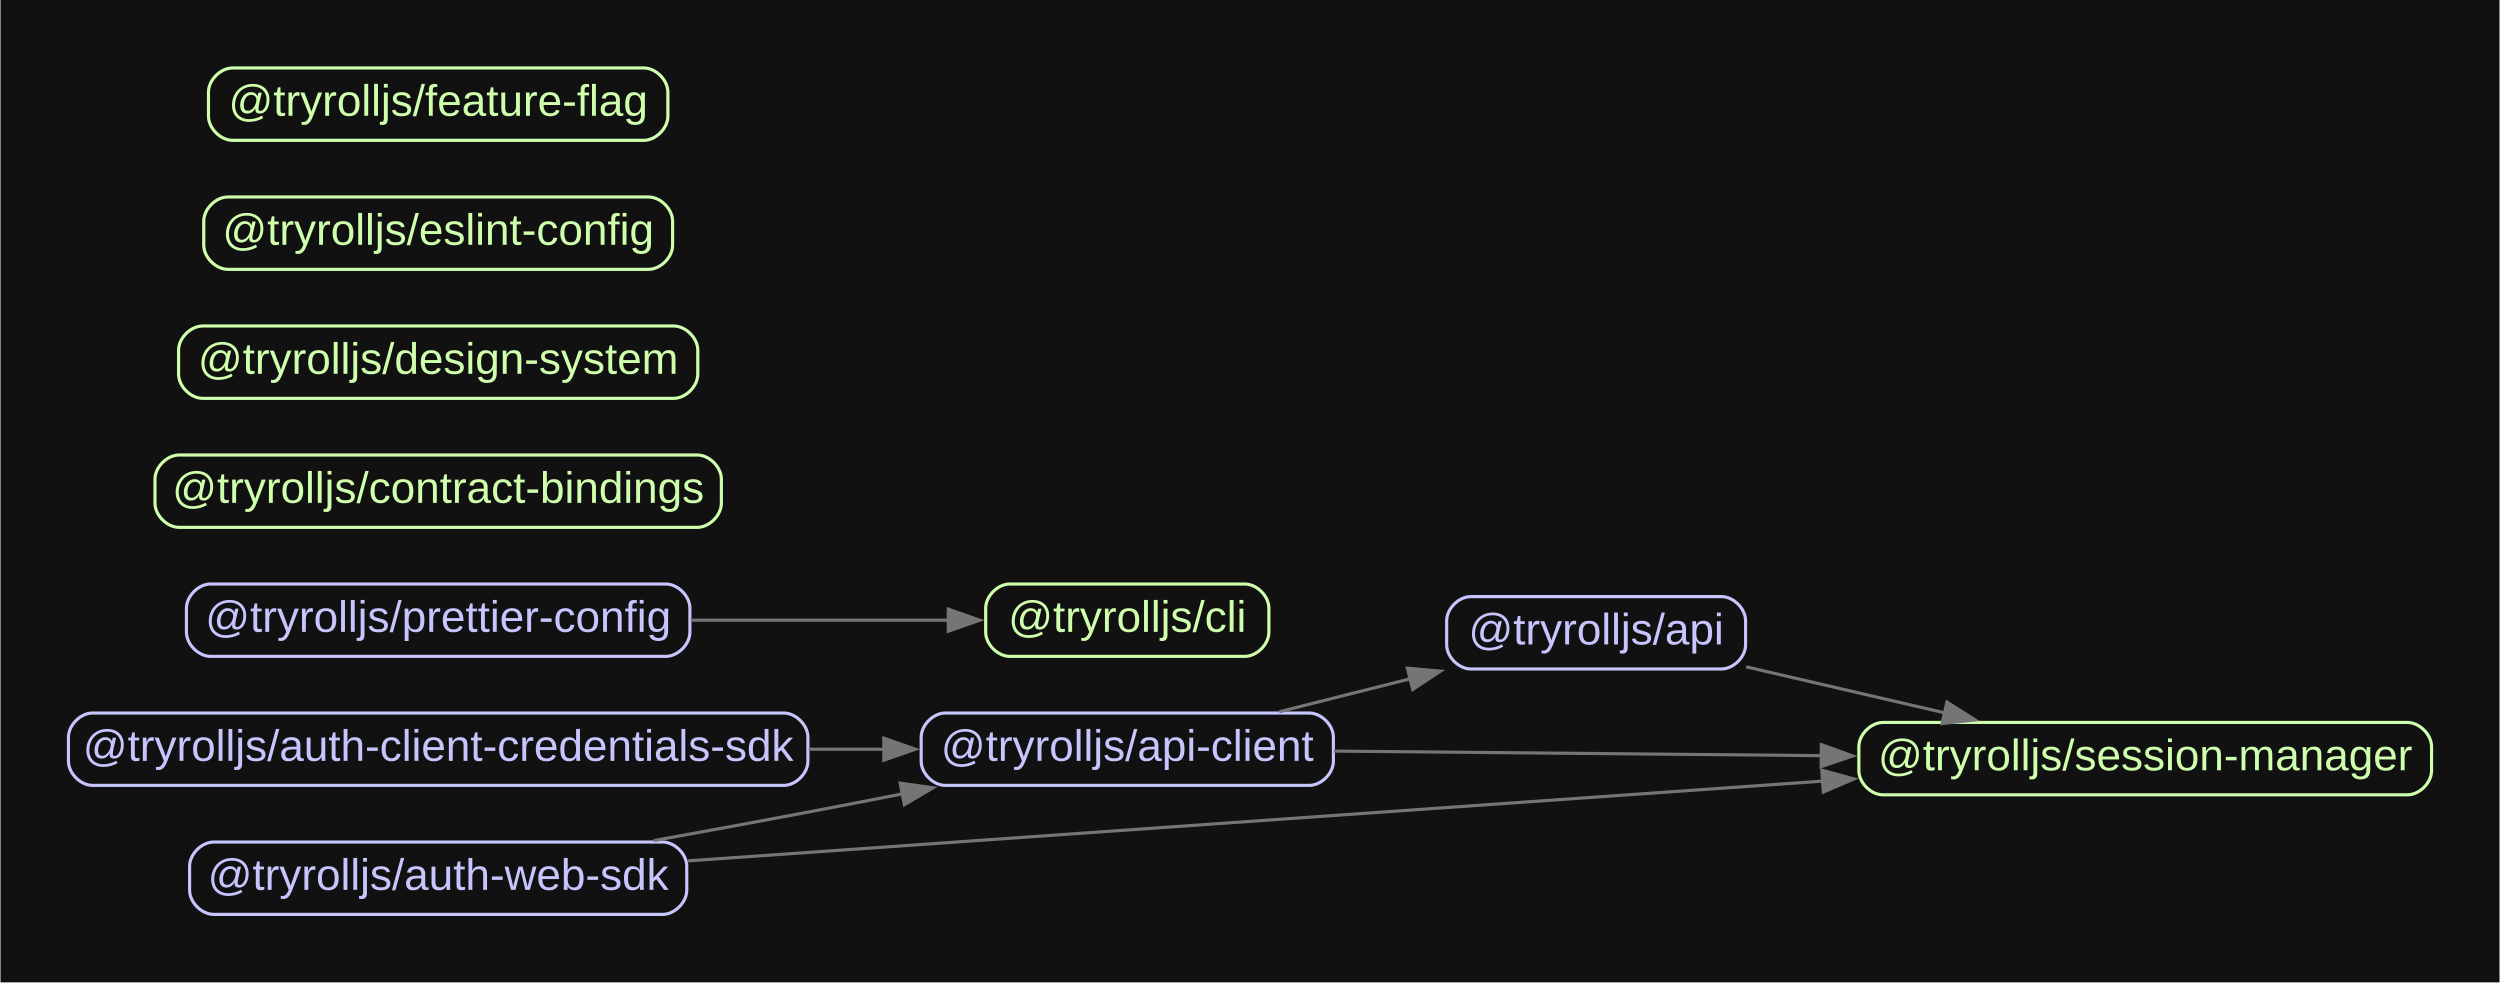
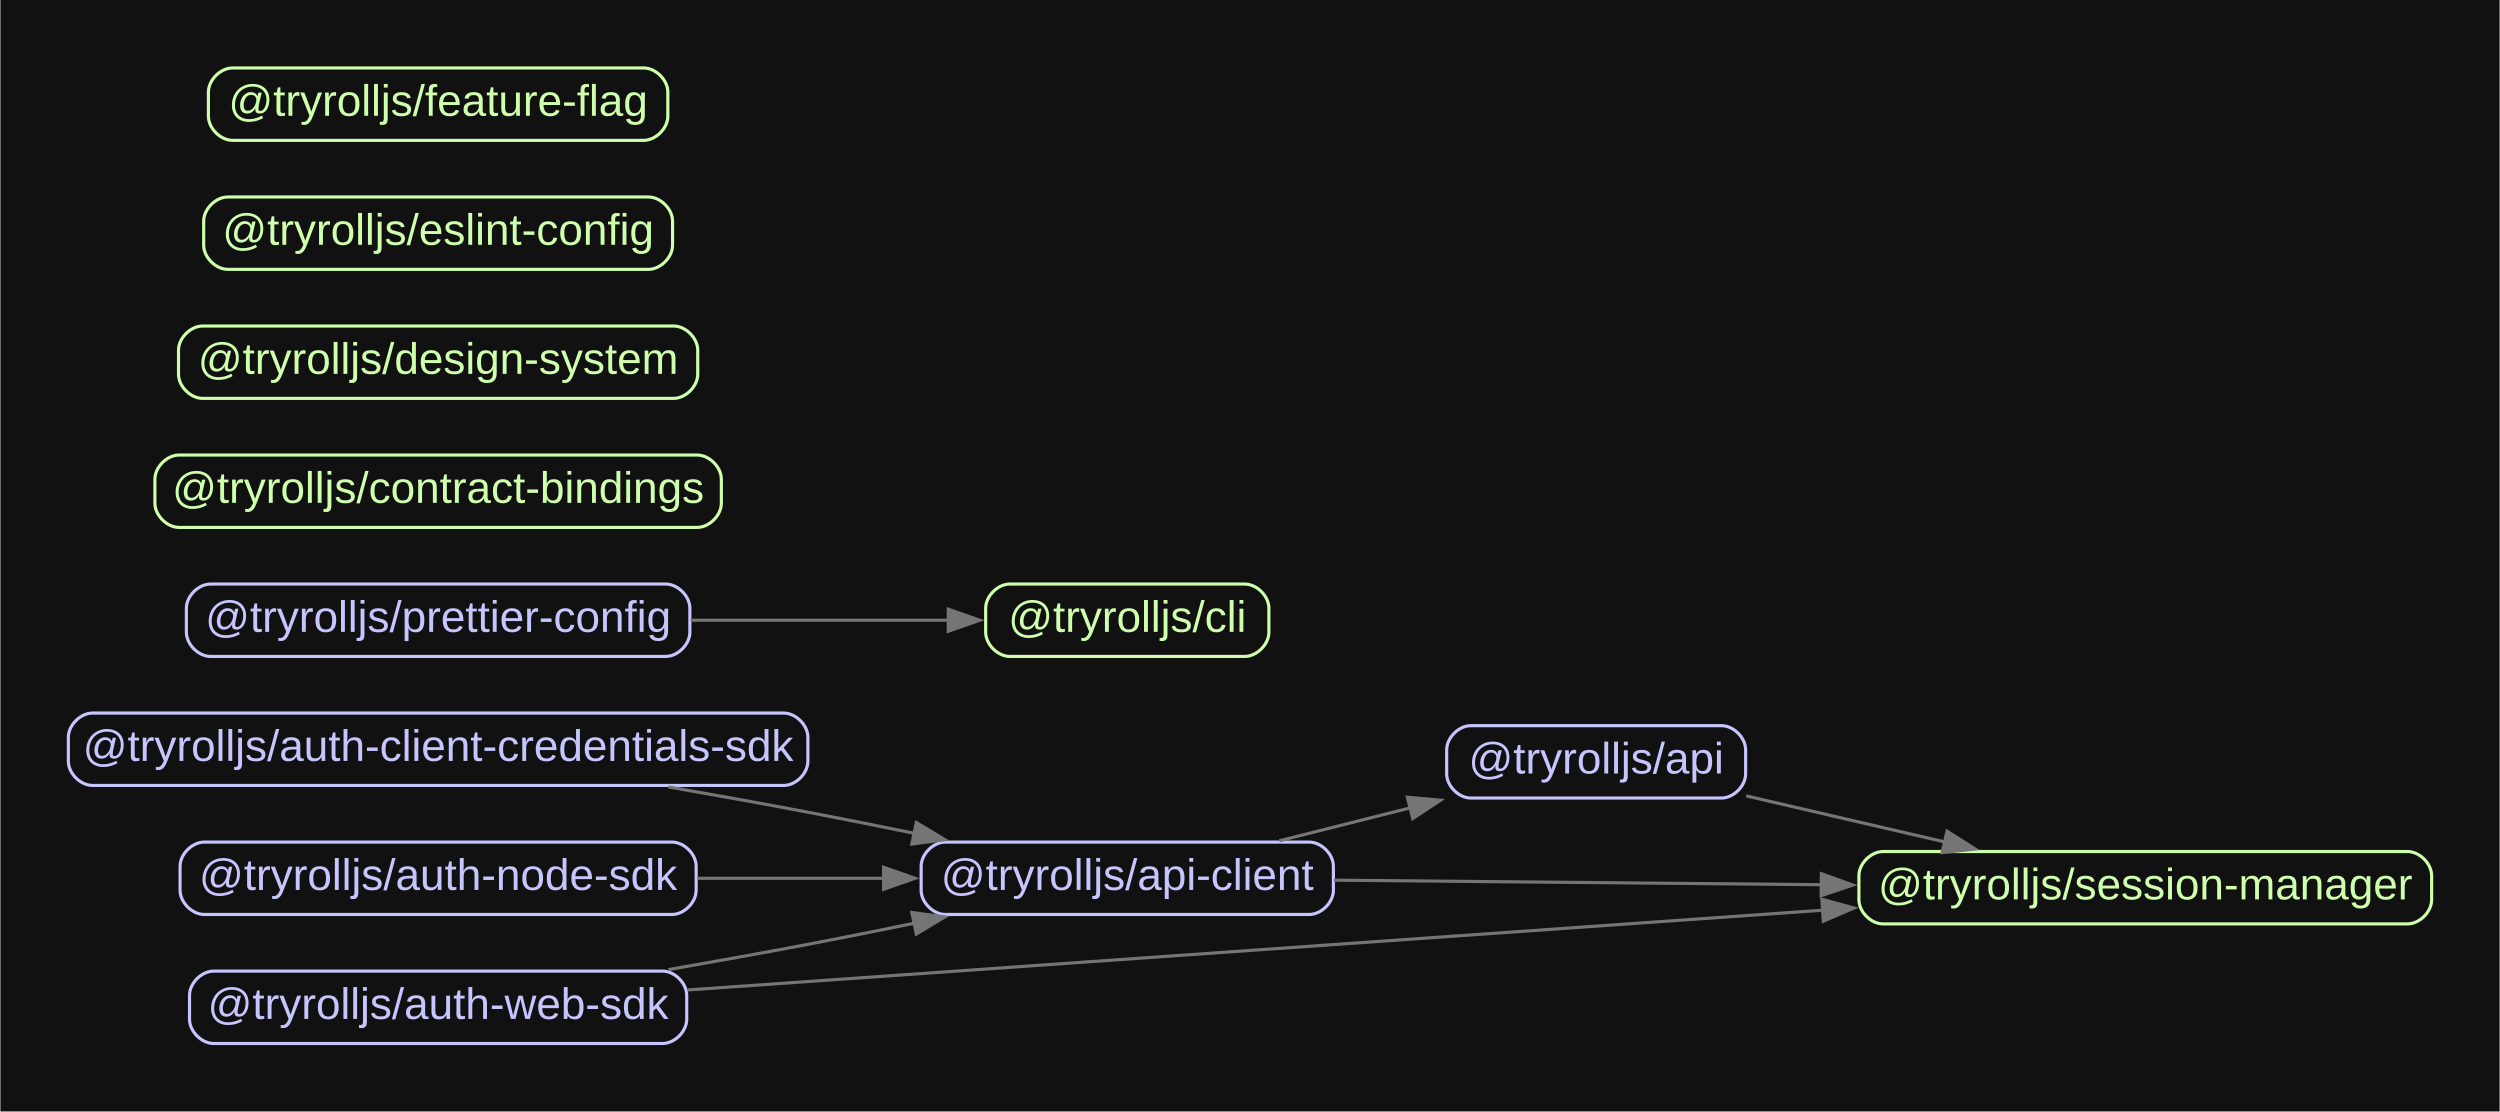
- <svg xmlns="http://www.w3.org/2000/svg" width="794pt" height="312pt" viewBox="0.00 0.00 794.20 312.20">
-   <g id="graph0" class="graph" transform="scale(1 1) rotate(0) translate(21.6 290.6)">
-     <polygon fill="#111111" stroke="none" points="-21.6,21.6 -21.6,-290.6 772.6,-290.6 772.6,21.6 -21.6,21.6" />
+ <svg xmlns="http://www.w3.org/2000/svg" width="794pt" height="353pt" viewBox="0.00 0.00 794.20 353.20">
+   <g id="graph0" class="graph" transform="scale(1 1) rotate(0) translate(21.6 331.6)">
+     <polygon fill="#111111" stroke="none" points="-21.6,21.6 -21.6,-331.6 772.6,-331.6 772.6,21.6 -21.6,21.6" />
    <g id="node1" class="node">
      <path fill="none" stroke="#c6c5fe" d="M525.33,-101C525.33,-101 445.67,-101 445.67,-101 441.83,-101 438,-97.17 438,-93.33 438,-93.33 438,-85.67 438,-85.67 438,-81.83 441.83,-78 445.67,-78 445.67,-78 525.33,-78 525.33,-78 529.17,-78 533,-81.83 533,-85.67 533,-85.67 533,-93.33 533,-93.33 533,-97.17 529.17,-101 525.33,-101" />
      <text text-anchor="middle" x="485.5" y="-85.8" font-family="Arial" font-size="14.00" fill="#c6c5fe">@tryrolljs/api</text>
    </g>
    <g id="node2" class="node">
      <path fill="none" stroke="#cfffac" d="M743.33,-61C743.33,-61 576.67,-61 576.67,-61 572.83,-61 569,-57.17 569,-53.33 569,-53.33 569,-45.67 569,-45.67 569,-41.83 572.83,-38 576.67,-38 576.67,-38 743.33,-38 743.33,-38 747.17,-38 751,-41.83 751,-45.67 751,-45.67 751,-53.33 751,-53.33 751,-57.17 747.17,-61 743.33,-61" />
      <text text-anchor="middle" x="660" y="-45.8" font-family="Arial" font-size="14.00" fill="#cfffac">@tryrolljs/session-manager</text>
    </g>
    <g id="edge1" class="edge">
      <path fill="none" stroke="#757575" d="M533.18,-78.68C552.63,-74.16 575.52,-68.86 596.39,-64.02" />
      <polygon fill="#757575" stroke="#757575" points="597,-67.47 605.95,-61.8 595.42,-60.65 597,-67.47" />
    </g>
    <g id="node3" class="node">
      <path fill="none" stroke="#c6c5fe" d="M394.33,-64C394.33,-64 278.67,-64 278.67,-64 274.83,-64 271,-60.17 271,-56.33 271,-56.33 271,-48.67 271,-48.67 271,-44.83 274.83,-41 278.67,-41 278.67,-41 394.33,-41 394.33,-41 398.17,-41 402,-44.83 402,-48.67 402,-48.67 402,-56.33 402,-56.33 402,-60.17 398.17,-64 394.33,-64" />
      <text text-anchor="middle" x="336.5" y="-48.8" font-family="Arial" font-size="14.00" fill="#c6c5fe">@tryrolljs/api-client</text>
    </g>
    <g id="edge2" class="edge">
      <path fill="none" stroke="#757575" d="M384.82,-64.41C398.13,-67.76 412.76,-71.44 426.62,-74.93" />
      <polygon fill="#757575" stroke="#757575" points="425.5,-78.26 436.05,-77.31 427.21,-71.47 425.5,-78.26" />
    </g>
    <g id="edge3" class="edge">
      <path fill="none" stroke="#757575" d="M402.17,-51.9C446.58,-51.48 506.44,-50.92 557.2,-50.45" />
      <polygon fill="#757575" stroke="#757575" points="557.07,-53.95 567.04,-50.36 557,-46.95 557.07,-53.95" />
    </g>
    <g id="node4" class="node">
-       <path fill="none" stroke="#c6c5fe" d="M227.33,-64C227.33,-64 7.67,-64 7.67,-64 3.83,-64 0,-60.17 0,-56.33 0,-56.33 0,-48.67 0,-48.67 0,-44.83 3.83,-41 7.67,-41 7.67,-41 227.33,-41 227.33,-41 231.17,-41 235,-44.83 235,-48.67 235,-48.67 235,-56.33 235,-56.33 235,-60.17 231.17,-64 227.33,-64" />
-       <text text-anchor="middle" x="117.5" y="-48.8" font-family="Arial" font-size="14.00" fill="#c6c5fe">@tryrolljs/auth-client-credentials-sdk</text>
+       <path fill="none" stroke="#c6c5fe" d="M227.33,-105C227.33,-105 7.67,-105 7.67,-105 3.83,-105 0,-101.17 0,-97.33 0,-97.33 0,-89.67 0,-89.67 0,-85.83 3.83,-82 7.67,-82 7.67,-82 227.33,-82 227.33,-82 231.17,-82 235,-85.83 235,-89.67 235,-89.67 235,-97.33 235,-97.33 235,-101.17 231.17,-105 227.33,-105" />
+       <text text-anchor="middle" x="117.5" y="-89.8" font-family="Arial" font-size="14.00" fill="#c6c5fe">@tryrolljs/auth-client-credentials-sdk</text>
    </g>
    <g id="edge4" class="edge">
-       <path fill="none" stroke="#757575" d="M235.26,-52.5C243.41,-52.5 251.51,-52.5 259.35,-52.5" />
-       <polygon fill="#757575" stroke="#757575" points="259.13,-56 269.13,-52.5 259.13,-49 259.13,-56" />
+       <path fill="none" stroke="#757575" d="M190.66,-81.53C205.35,-78.97 220.69,-76.22 235,-73.5 245.97,-71.41 257.58,-69.09 268.87,-66.77" />
+       <polygon fill="#757575" stroke="#757575" points="269.45,-70.23 278.54,-64.77 268.03,-63.37 269.45,-70.23" />
    </g>
    <g id="node5" class="node">
+       <path fill="none" stroke="#c6c5fe" d="M191.83,-64C191.83,-64 43.17,-64 43.17,-64 39.33,-64 35.5,-60.17 35.5,-56.33 35.5,-56.33 35.5,-48.67 35.5,-48.67 35.5,-44.83 39.33,-41 43.17,-41 43.17,-41 191.83,-41 191.83,-41 195.67,-41 199.5,-44.83 199.5,-48.67 199.5,-48.67 199.5,-56.33 199.5,-56.33 199.5,-60.17 195.67,-64 191.83,-64" />
+       <text text-anchor="middle" x="117.5" y="-48.8" font-family="Arial" font-size="14.00" fill="#c6c5fe">@tryrolljs/auth-node-sdk</text>
+     </g>
+     <g id="edge5" class="edge">
+       <path fill="none" stroke="#757575" d="M199.92,-52.5C219.33,-52.5 239.98,-52.5 259.15,-52.5" />
+       <polygon fill="#757575" stroke="#757575" points="259.05,-56 269.05,-52.5 259.05,-49 259.05,-56" />
+     </g>
+     <g id="node6" class="node">
      <path fill="none" stroke="#c6c5fe" d="M188.83,-23C188.83,-23 46.17,-23 46.17,-23 42.33,-23 38.5,-19.17 38.5,-15.33 38.5,-15.33 38.5,-7.67 38.5,-7.67 38.5,-3.83 42.33,0 46.17,0 46.17,0 188.83,0 188.83,0 192.67,0 196.5,-3.83 196.5,-7.67 196.5,-7.67 196.5,-15.33 196.5,-15.33 196.5,-19.17 192.67,-23 188.83,-23" />
      <text text-anchor="middle" x="117.5" y="-7.8" font-family="Arial" font-size="14.00" fill="#c6c5fe">@tryrolljs/auth-web-sdk</text>
    </g>
-     <g id="edge6" class="edge">
+     <g id="edge7" class="edge">
      <path fill="none" stroke="#757575" d="M196.8,-17.01C292.07,-23.7 453.12,-35.03 557.74,-42.38" />
      <polygon fill="#757575" stroke="#757575" points="557.21,-45.85 567.43,-43.06 557.7,-38.87 557.21,-45.85" />
    </g>
-     <g id="edge5" class="edge">
-       <path fill="none" stroke="#757575" d="M185.99,-23.45C202.07,-26.36 219.15,-29.49 235,-32.5 244.71,-34.34 254.95,-36.33 265.02,-38.31" />
-       <polygon fill="#757575" stroke="#757575" points="264.31,-41.73 274.8,-40.24 265.66,-34.87 264.31,-41.73" />
-     </g>
-     <g id="node6" class="node">
-       <path fill="none" stroke="#cfffac" d="M373.83,-105C373.83,-105 299.17,-105 299.17,-105 295.33,-105 291.5,-101.17 291.5,-97.33 291.5,-97.33 291.5,-89.67 291.5,-89.67 291.5,-85.83 295.33,-82 299.17,-82 299.17,-82 373.83,-82 373.83,-82 377.67,-82 381.5,-85.83 381.5,-89.67 381.5,-89.67 381.5,-97.33 381.5,-97.33 381.5,-101.17 377.67,-105 373.83,-105" />
-       <text text-anchor="middle" x="336.5" y="-89.8" font-family="Arial" font-size="14.00" fill="#cfffac">@tryrolljs/cli</text>
+     <g id="edge6" class="edge">
+       <path fill="none" stroke="#757575" d="M190.66,-23.47C205.35,-26.03 220.69,-28.78 235,-31.5 245.97,-33.59 257.58,-35.91 268.87,-38.23" />
+       <polygon fill="#757575" stroke="#757575" points="268.03,-41.63 278.54,-40.23 269.45,-34.77 268.03,-41.63" />
    </g>
    <g id="node7" class="node">
-       <path fill="none" stroke="#cfffac" d="M199.83,-146C199.83,-146 35.17,-146 35.17,-146 31.33,-146 27.5,-142.17 27.5,-138.33 27.5,-138.33 27.5,-130.67 27.5,-130.67 27.5,-126.83 31.33,-123 35.17,-123 35.17,-123 199.83,-123 199.83,-123 203.67,-123 207.5,-126.83 207.5,-130.67 207.5,-130.67 207.5,-138.33 207.5,-138.33 207.5,-142.17 203.67,-146 199.83,-146" />
-       <text text-anchor="middle" x="117.5" y="-130.8" font-family="Arial" font-size="14.00" fill="#cfffac">@tryrolljs/contract-bindings</text>
+       <path fill="none" stroke="#cfffac" d="M373.83,-146C373.83,-146 299.17,-146 299.17,-146 295.33,-146 291.5,-142.17 291.5,-138.33 291.5,-138.33 291.5,-130.67 291.5,-130.67 291.5,-126.83 295.33,-123 299.17,-123 299.17,-123 373.83,-123 373.83,-123 377.67,-123 381.5,-126.83 381.5,-130.67 381.5,-130.67 381.5,-138.33 381.5,-138.33 381.5,-142.17 377.67,-146 373.83,-146" />
+       <text text-anchor="middle" x="336.5" y="-130.8" font-family="Arial" font-size="14.00" fill="#cfffac">@tryrolljs/cli</text>
    </g>
    <g id="node8" class="node">
-       <path fill="none" stroke="#cfffac" d="M192.33,-187C192.33,-187 42.67,-187 42.67,-187 38.83,-187 35,-183.17 35,-179.33 35,-179.33 35,-171.67 35,-171.67 35,-167.83 38.83,-164 42.67,-164 42.67,-164 192.33,-164 192.33,-164 196.17,-164 200,-167.83 200,-171.67 200,-171.67 200,-179.33 200,-179.33 200,-183.17 196.17,-187 192.33,-187" />
-       <text text-anchor="middle" x="117.5" y="-171.8" font-family="Arial" font-size="14.00" fill="#cfffac">@tryrolljs/design-system</text>
+       <path fill="none" stroke="#cfffac" d="M199.83,-187C199.83,-187 35.17,-187 35.17,-187 31.33,-187 27.5,-183.17 27.5,-179.33 27.5,-179.33 27.5,-171.67 27.5,-171.67 27.5,-167.83 31.33,-164 35.17,-164 35.17,-164 199.83,-164 199.83,-164 203.67,-164 207.5,-167.83 207.5,-171.67 207.5,-171.67 207.5,-179.33 207.5,-179.33 207.5,-183.17 203.67,-187 199.83,-187" />
+       <text text-anchor="middle" x="117.5" y="-171.8" font-family="Arial" font-size="14.00" fill="#cfffac">@tryrolljs/contract-bindings</text>
    </g>
    <g id="node9" class="node">
-       <path fill="none" stroke="#cfffac" d="M184.33,-228C184.33,-228 50.67,-228 50.67,-228 46.83,-228 43,-224.17 43,-220.33 43,-220.33 43,-212.67 43,-212.67 43,-208.83 46.83,-205 50.67,-205 50.67,-205 184.33,-205 184.33,-205 188.17,-205 192,-208.83 192,-212.67 192,-212.67 192,-220.33 192,-220.33 192,-224.17 188.17,-228 184.33,-228" />
-       <text text-anchor="middle" x="117.5" y="-212.8" font-family="Arial" font-size="14.00" fill="#cfffac">@tryrolljs/eslint-config</text>
+       <path fill="none" stroke="#cfffac" d="M192.33,-228C192.33,-228 42.67,-228 42.67,-228 38.83,-228 35,-224.17 35,-220.33 35,-220.33 35,-212.67 35,-212.67 35,-208.83 38.83,-205 42.67,-205 42.67,-205 192.33,-205 192.33,-205 196.17,-205 200,-208.83 200,-212.67 200,-212.67 200,-220.33 200,-220.33 200,-224.17 196.17,-228 192.33,-228" />
+       <text text-anchor="middle" x="117.5" y="-212.8" font-family="Arial" font-size="14.00" fill="#cfffac">@tryrolljs/design-system</text>
    </g>
    <g id="node10" class="node">
-       <path fill="none" stroke="#cfffac" d="M182.83,-269C182.83,-269 52.17,-269 52.17,-269 48.33,-269 44.5,-265.17 44.5,-261.33 44.5,-261.33 44.5,-253.67 44.5,-253.67 44.5,-249.83 48.33,-246 52.17,-246 52.17,-246 182.83,-246 182.83,-246 186.67,-246 190.5,-249.83 190.5,-253.67 190.5,-253.67 190.5,-261.33 190.5,-261.33 190.5,-265.17 186.67,-269 182.83,-269" />
-       <text text-anchor="middle" x="117.5" y="-253.8" font-family="Arial" font-size="14.00" fill="#cfffac">@tryrolljs/feature-flag</text>
+       <path fill="none" stroke="#cfffac" d="M184.33,-269C184.33,-269 50.67,-269 50.67,-269 46.83,-269 43,-265.17 43,-261.33 43,-261.33 43,-253.67 43,-253.67 43,-249.83 46.83,-246 50.67,-246 50.67,-246 184.33,-246 184.33,-246 188.17,-246 192,-249.83 192,-253.67 192,-253.67 192,-261.33 192,-261.33 192,-265.17 188.17,-269 184.33,-269" />
+       <text text-anchor="middle" x="117.5" y="-253.8" font-family="Arial" font-size="14.00" fill="#cfffac">@tryrolljs/eslint-config</text>
    </g>
    <g id="node11" class="node">
-       <path fill="none" stroke="#c6c5fe" d="M189.83,-105C189.83,-105 45.17,-105 45.17,-105 41.33,-105 37.5,-101.17 37.5,-97.33 37.5,-97.33 37.5,-89.67 37.5,-89.67 37.5,-85.83 41.33,-82 45.17,-82 45.17,-82 189.83,-82 189.83,-82 193.67,-82 197.5,-85.83 197.5,-89.67 197.5,-89.67 197.5,-97.33 197.5,-97.33 197.5,-101.17 193.67,-105 189.83,-105" />
-       <text text-anchor="middle" x="117.5" y="-89.8" font-family="Arial" font-size="14.00" fill="#c6c5fe">@tryrolljs/prettier-config</text>
+       <path fill="none" stroke="#cfffac" d="M182.83,-310C182.83,-310 52.17,-310 52.17,-310 48.33,-310 44.5,-306.17 44.5,-302.33 44.5,-302.33 44.5,-294.67 44.5,-294.67 44.5,-290.83 48.33,-287 52.17,-287 52.17,-287 182.83,-287 182.83,-287 186.67,-287 190.5,-290.83 190.5,-294.67 190.5,-294.67 190.5,-302.33 190.5,-302.33 190.5,-306.17 186.67,-310 182.83,-310" />
+       <text text-anchor="middle" x="117.5" y="-294.8" font-family="Arial" font-size="14.00" fill="#cfffac">@tryrolljs/feature-flag</text>
    </g>
-     <g id="edge7" class="edge">
-       <path fill="none" stroke="#757575" d="M197.76,-93.5C224.94,-93.5 254.76,-93.5 279.68,-93.5" />
-       <polygon fill="#757575" stroke="#757575" points="279.61,-97 289.61,-93.5 279.61,-90 279.61,-97" />
+     <g id="node12" class="node">
+       <path fill="none" stroke="#c6c5fe" d="M189.83,-146C189.83,-146 45.17,-146 45.17,-146 41.33,-146 37.5,-142.17 37.5,-138.33 37.5,-138.33 37.5,-130.67 37.5,-130.67 37.5,-126.83 41.33,-123 45.17,-123 45.17,-123 189.83,-123 189.83,-123 193.67,-123 197.5,-126.83 197.5,-130.67 197.5,-130.67 197.5,-138.33 197.5,-138.33 197.5,-142.17 193.67,-146 189.83,-146" />
+       <text text-anchor="middle" x="117.5" y="-130.8" font-family="Arial" font-size="14.00" fill="#c6c5fe">@tryrolljs/prettier-config</text>
+     </g>
+     <g id="edge8" class="edge">
+       <path fill="none" stroke="#757575" d="M197.76,-134.5C224.94,-134.5 254.76,-134.5 279.68,-134.5" />
+       <polygon fill="#757575" stroke="#757575" points="279.61,-138 289.61,-134.5 279.61,-131 279.61,-138" />
    </g>
  </g>
</svg>
